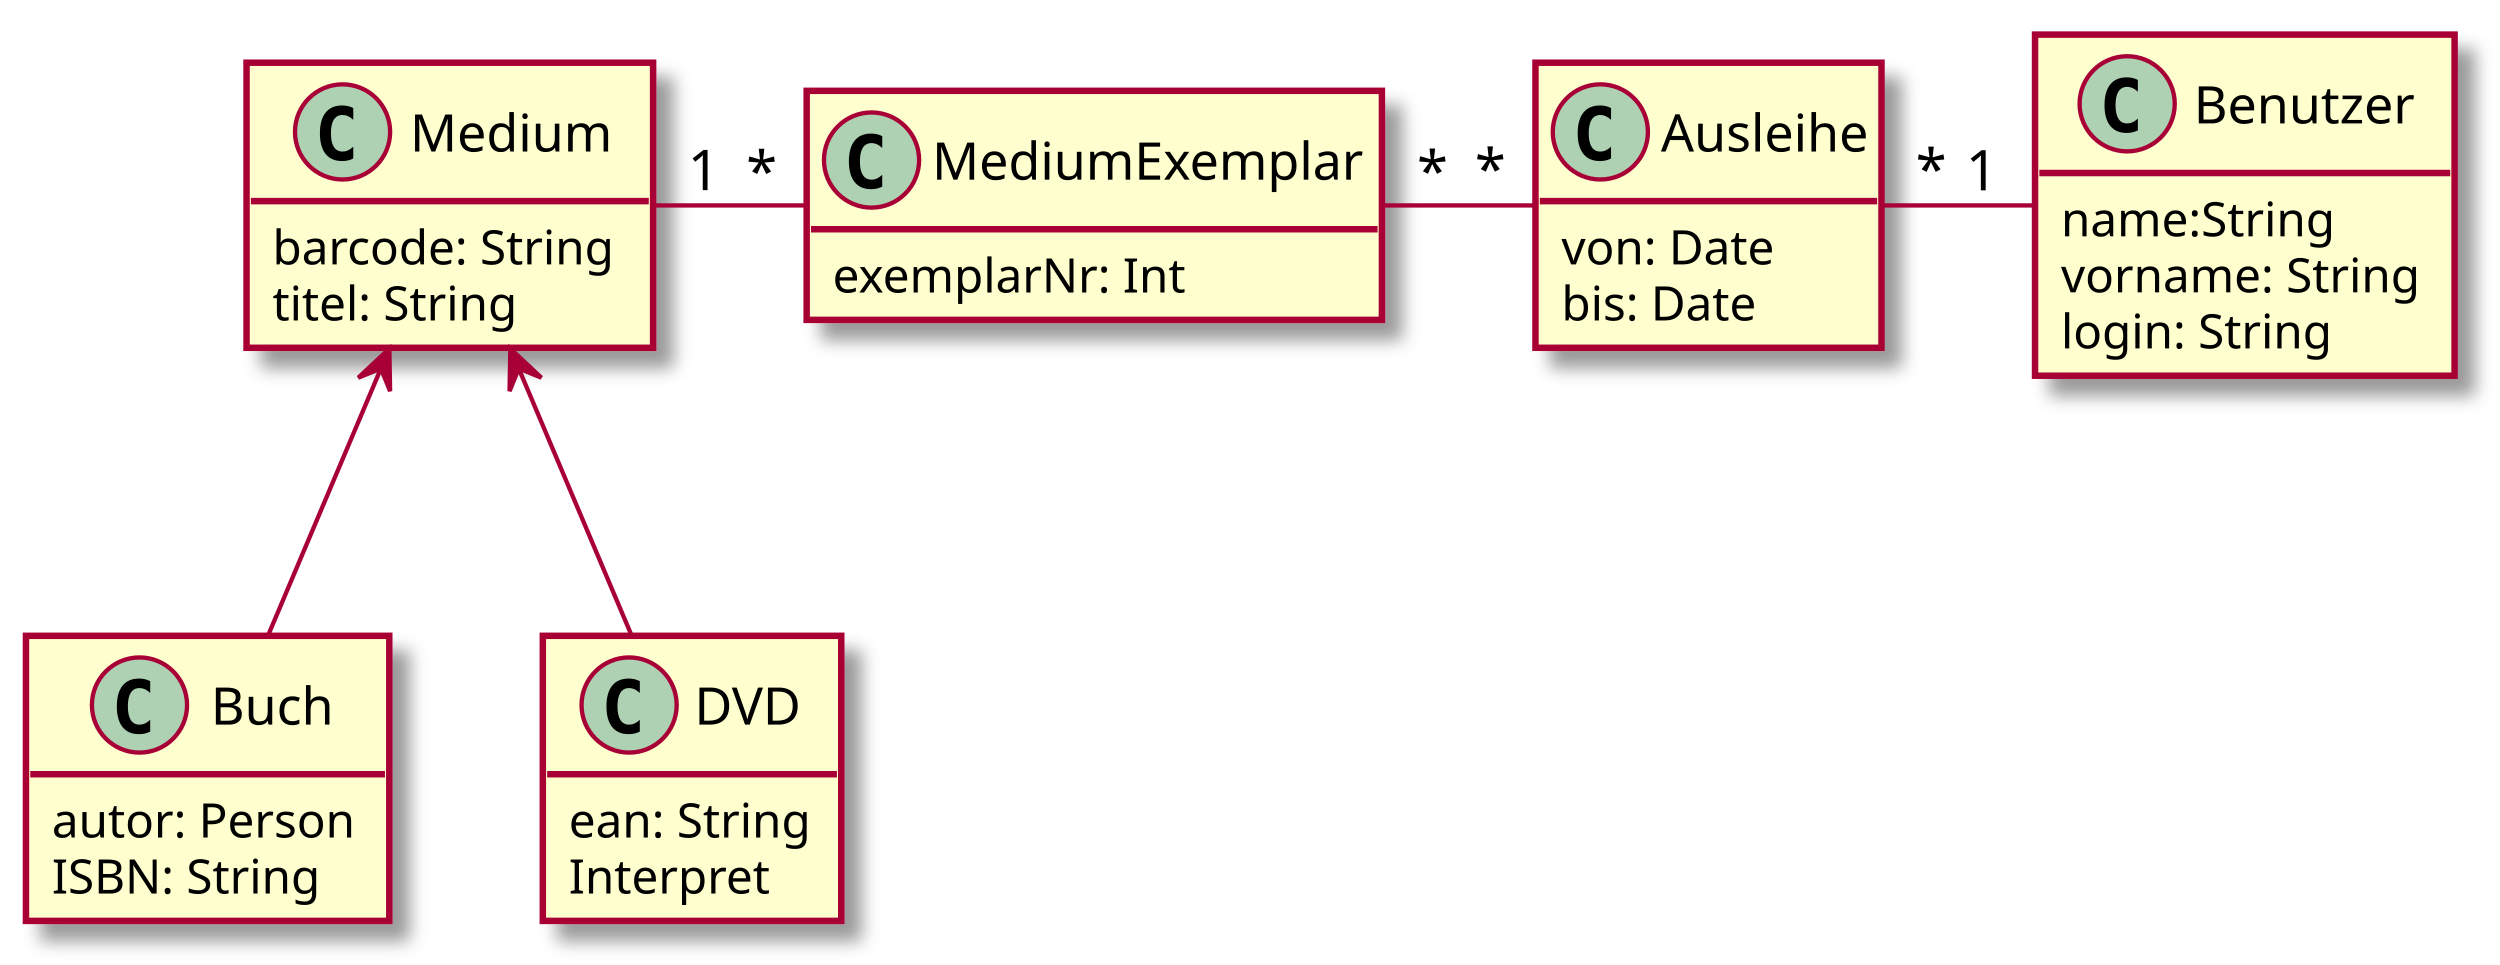
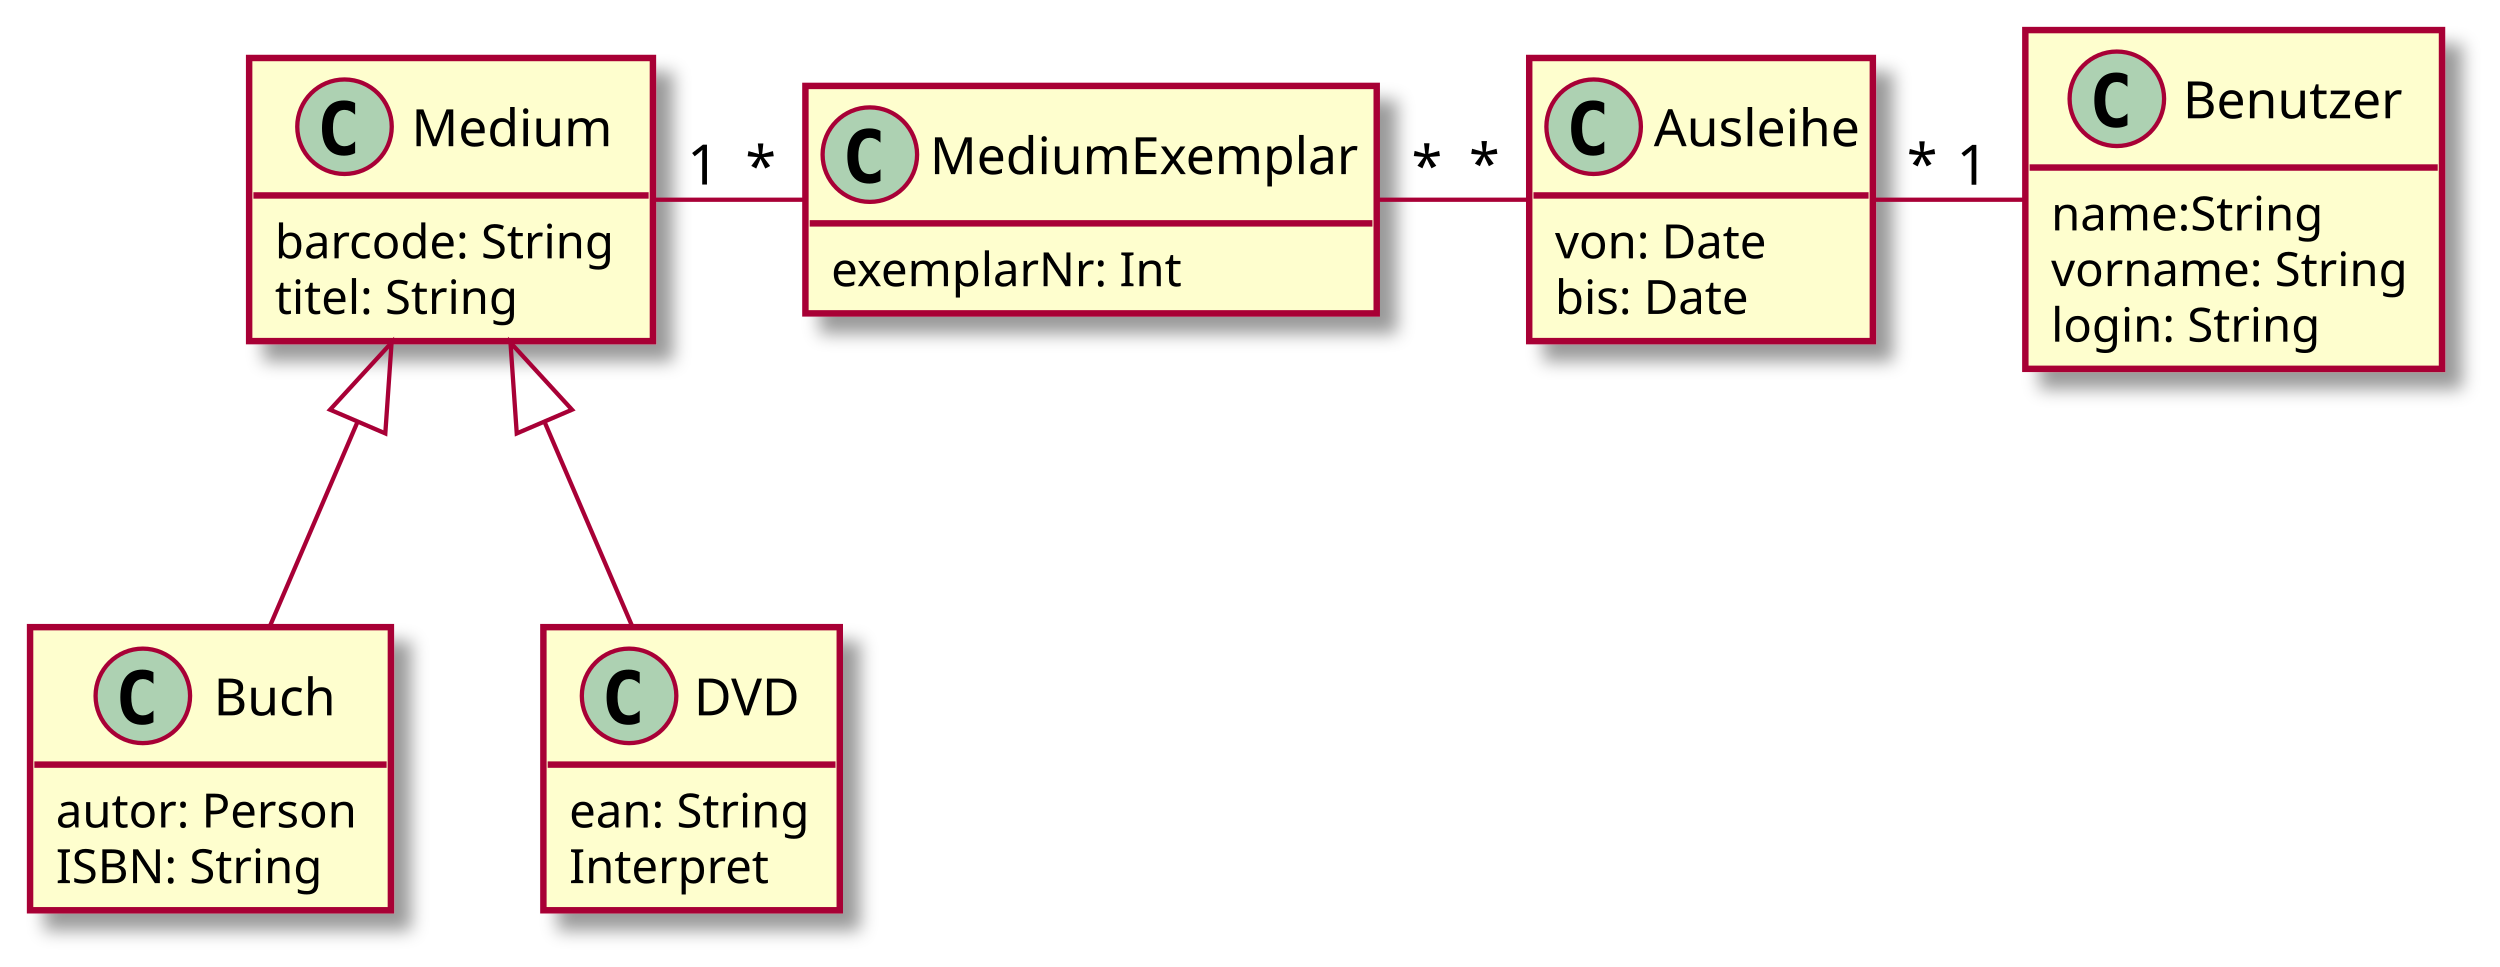
- <svg xmlns="http://www.w3.org/2000/svg" contentScriptType="application/ecmascript" contentStyleType="text/css" height="223px" preserveAspectRatio="none" style="width:578px;height:223px;" version="1.1" viewBox="0 0 578 223" width="578px" zoomAndPan="magnify">
+ <svg xmlns="http://www.w3.org/2000/svg" contentScriptType="application/ecmascript" contentStyleType="text/css" height="225px" preserveAspectRatio="none" style="width:582px;height:225px;" version="1.1" viewBox="0 0 582 225" width="582px" zoomAndPan="magnify">
  <defs>
    <filter height="300%" id="f16" width="300%" x="-1" y="-1">
      <feGaussianBlur result="blurOut" stdDeviation="2.0" />
      <feColorMatrix in="blurOut" result="blurOut2" type="matrix" values="0 0 0 0 0 0 0 0 0 0 0 0 0 0 0 0 0 0 .4 0" />
      <feOffset dx="4.0" dy="4.0" in="blurOut2" result="blurOut3" />
      <feBlend in="SourceGraphic" in2="blurOut3" mode="normal" />
    </filter>
  </defs>
  <g>
-     <rect fill="#FEFECE" filter="url(#f16)" height="65.91" id="Medium" style="stroke: #A80036; stroke-width: 1.5;" width="94" x="57" y="14.5" />
-     <ellipse cx="79.2" cy="30.5" fill="#ADD1B2" rx="11" ry="11" style="stroke: #A80036; stroke-width: 1.0;" />
-     <path d="M81.673,36.643 Q81.092,36.942 80.453,37.091 Q79.814,37.241 79.108,37.241 Q76.601,37.241 75.281,35.589 Q73.962,33.937 73.962,30.816 Q73.962,27.686 75.281,26.035 Q76.601,24.383 79.108,24.383 Q79.814,24.383 80.461,24.532 Q81.109,24.682 81.673,24.98 L81.673,27.703 Q81.042,27.122 80.449,26.852 Q79.855,26.582 79.224,26.582 Q77.88,26.582 77.195,27.649 Q76.51,28.716 76.51,30.816 Q76.51,32.908 77.195,33.974 Q77.88,35.041 79.224,35.041 Q79.855,35.041 80.449,34.771 Q81.042,34.502 81.673,33.92 Z " />
-     <text fill="#000000" font-family="sans-serif" font-size="12" lengthAdjust="spacingAndGlyphs" textLength="46" x="94.8" y="35.035">Medium</text>
-     <line style="stroke: #A80036; stroke-width: 1.5;" x1="58" x2="150" y1="46.5" y2="46.5" />
-     <text fill="#000000" font-family="sans-serif" font-size="11" lengthAdjust="spacingAndGlyphs" textLength="82" x="63" y="61.135">barcode: String</text>
-     <text fill="#000000" font-family="sans-serif" font-size="11" lengthAdjust="spacingAndGlyphs" textLength="58" x="63" y="74.09">titel: String</text>
-     <rect fill="#FEFECE" filter="url(#f16)" height="52.955" id="MediumExemplar" style="stroke: #A80036; stroke-width: 1.5;" width="133" x="186.5" y="21" />
-     <ellipse cx="201.5" cy="37" fill="#ADD1B2" rx="11" ry="11" style="stroke: #A80036; stroke-width: 1.0;" />
-     <path d="M203.973,43.143 Q203.392,43.442 202.753,43.591 Q202.114,43.741 201.408,43.741 Q198.901,43.741 197.582,42.089 Q196.262,40.437 196.262,37.316 Q196.262,34.187 197.582,32.535 Q198.901,30.883 201.408,30.883 Q202.114,30.883 202.761,31.032 Q203.409,31.182 203.973,31.48 L203.973,34.203 Q203.342,33.622 202.749,33.352 Q202.155,33.083 201.524,33.083 Q200.18,33.083 199.495,34.149 Q198.81,35.216 198.81,37.316 Q198.81,39.408 199.495,40.474 Q200.18,41.541 201.524,41.541 Q202.155,41.541 202.749,41.271 Q203.342,41.002 203.973,40.42 Z " />
-     <text fill="#000000" font-family="sans-serif" font-size="12" lengthAdjust="spacingAndGlyphs" textLength="101" x="215.5" y="41.535">MediumExemplar</text>
-     <line style="stroke: #A80036; stroke-width: 1.5;" x1="187.5" x2="318.5" y1="53" y2="53" />
-     <text fill="#000000" font-family="sans-serif" font-size="11" lengthAdjust="spacingAndGlyphs" textLength="83" x="192.5" y="67.635">exemplarNr: Int</text>
-     <rect fill="#FEFECE" filter="url(#f16)" height="65.91" id="Buch" style="stroke: #A80036; stroke-width: 1.5;" width="84" x="6" y="147" />
-     <ellipse cx="32.25" cy="163" fill="#ADD1B2" rx="11" ry="11" style="stroke: #A80036; stroke-width: 1.0;" />
-     <path d="M34.723,169.143 Q34.142,169.442 33.503,169.591 Q32.864,169.741 32.158,169.741 Q29.651,169.741 28.331,168.089 Q27.012,166.437 27.012,163.316 Q27.012,160.186 28.331,158.535 Q29.651,156.883 32.158,156.883 Q32.864,156.883 33.511,157.032 Q34.159,157.182 34.723,157.481 L34.723,160.203 Q34.092,159.622 33.499,159.352 Q32.905,159.083 32.274,159.083 Q30.93,159.083 30.245,160.149 Q29.56,161.216 29.56,163.316 Q29.56,165.408 30.245,166.474 Q30.93,167.541 32.274,167.541 Q32.905,167.541 33.499,167.271 Q34.092,167.001 34.723,166.42 Z " />
-     <text fill="#000000" font-family="sans-serif" font-size="12" lengthAdjust="spacingAndGlyphs" textLength="27" x="48.75" y="167.535">Buch</text>
-     <line style="stroke: #A80036; stroke-width: 1.5;" x1="7" x2="89" y1="179" y2="179" />
-     <text fill="#000000" font-family="sans-serif" font-size="11" lengthAdjust="spacingAndGlyphs" textLength="72" x="12" y="193.635">autor: Person</text>
-     <text fill="#000000" font-family="sans-serif" font-size="11" lengthAdjust="spacingAndGlyphs" textLength="61" x="12" y="206.59">ISBN: String</text>
-     <rect fill="#FEFECE" filter="url(#f16)" height="65.91" id="DVD" style="stroke: #A80036; stroke-width: 1.5;" width="69" x="125.5" y="147" />
-     <ellipse cx="145.45" cy="163" fill="#ADD1B2" rx="11" ry="11" style="stroke: #A80036; stroke-width: 1.0;" />
-     <path d="M147.923,169.143 Q147.342,169.442 146.703,169.591 Q146.064,169.741 145.358,169.741 Q142.851,169.741 141.531,168.089 Q140.212,166.437 140.212,163.316 Q140.212,160.186 141.531,158.535 Q142.851,156.883 145.358,156.883 Q146.064,156.883 146.711,157.032 Q147.359,157.182 147.923,157.481 L147.923,160.203 Q147.292,159.622 146.699,159.352 Q146.105,159.083 145.474,159.083 Q144.13,159.083 143.445,160.149 Q142.76,161.216 142.76,163.316 Q142.76,165.408 143.445,166.474 Q144.13,167.541 145.474,167.541 Q146.105,167.541 146.699,167.271 Q147.292,167.001 147.923,166.42 Z " />
-     <text fill="#000000" font-family="sans-serif" font-size="12" lengthAdjust="spacingAndGlyphs" textLength="26" x="160.55" y="167.535">DVD</text>
-     <line style="stroke: #A80036; stroke-width: 1.5;" x1="126.5" x2="193.5" y1="179" y2="179" />
-     <text fill="#000000" font-family="sans-serif" font-size="11" lengthAdjust="spacingAndGlyphs" textLength="57" x="131.5" y="193.635">ean: String</text>
-     <text fill="#000000" font-family="sans-serif" font-size="11" lengthAdjust="spacingAndGlyphs" textLength="47" x="131.5" y="206.59">Interpret</text>
-     <rect fill="#FEFECE" filter="url(#f16)" height="78.865" id="Benutzer" style="stroke: #A80036; stroke-width: 1.5;" width="97" x="470.5" y="8" />
-     <ellipse cx="491.8" cy="24" fill="#ADD1B2" rx="11" ry="11" style="stroke: #A80036; stroke-width: 1.0;" />
-     <path d="M494.273,30.143 Q493.692,30.442 493.053,30.591 Q492.414,30.741 491.708,30.741 Q489.201,30.741 487.882,29.089 Q486.562,27.437 486.562,24.316 Q486.562,21.186 487.882,19.535 Q489.201,17.883 491.708,17.883 Q492.414,17.883 493.061,18.032 Q493.709,18.182 494.273,18.48 L494.273,21.203 Q493.642,20.622 493.049,20.352 Q492.455,20.082 491.824,20.082 Q490.48,20.082 489.795,21.149 Q489.11,22.216 489.11,24.316 Q489.11,26.408 489.795,27.474 Q490.48,28.541 491.824,28.541 Q492.455,28.541 493.049,28.271 Q493.642,28.002 494.273,27.42 Z " />
-     <text fill="#000000" font-family="sans-serif" font-size="12" lengthAdjust="spacingAndGlyphs" textLength="51" x="507.2" y="28.535">Benutzer</text>
-     <line style="stroke: #A80036; stroke-width: 1.5;" x1="471.5" x2="566.5" y1="40" y2="40" />
-     <text fill="#000000" font-family="sans-serif" font-size="11" lengthAdjust="spacingAndGlyphs" textLength="64" x="476.5" y="54.635">name:String</text>
-     <text fill="#000000" font-family="sans-serif" font-size="11" lengthAdjust="spacingAndGlyphs" textLength="85" x="476.5" y="67.59">vorname: String</text>
-     <text fill="#000000" font-family="sans-serif" font-size="11" lengthAdjust="spacingAndGlyphs" textLength="65" x="476.5" y="80.545">login: String</text>
-     <rect fill="#FEFECE" filter="url(#f16)" height="65.91" id="Ausleihe" style="stroke: #A80036; stroke-width: 1.5;" width="80" x="355" y="14.5" />
-     <ellipse cx="370" cy="30.5" fill="#ADD1B2" rx="11" ry="11" style="stroke: #A80036; stroke-width: 1.0;" />
-     <path d="M372.473,36.643 Q371.892,36.942 371.253,37.091 Q370.614,37.241 369.908,37.241 Q367.401,37.241 366.082,35.589 Q364.762,33.937 364.762,30.816 Q364.762,27.686 366.082,26.035 Q367.401,24.383 369.908,24.383 Q370.614,24.383 371.261,24.532 Q371.909,24.682 372.473,24.98 L372.473,27.703 Q371.842,27.122 371.249,26.852 Q370.655,26.582 370.024,26.582 Q368.68,26.582 367.995,27.649 Q367.31,28.716 367.31,30.816 Q367.31,32.908 367.995,33.974 Q368.68,35.041 370.024,35.041 Q370.655,35.041 371.249,34.771 Q371.842,34.502 372.473,33.92 Z " />
-     <text fill="#000000" font-family="sans-serif" font-size="12" lengthAdjust="spacingAndGlyphs" textLength="48" x="384" y="35.035">Ausleihe</text>
-     <line style="stroke: #A80036; stroke-width: 1.5;" x1="356" x2="434" y1="46.5" y2="46.5" />
-     <text fill="#000000" font-family="sans-serif" font-size="11" lengthAdjust="spacingAndGlyphs" textLength="50" x="361" y="61.135">von: Date</text>
-     <text fill="#000000" font-family="sans-serif" font-size="11" lengthAdjust="spacingAndGlyphs" textLength="46" x="361" y="74.09">bis: Date</text>
-     <path d="M87.968,85.433 C79.772,104.826 69.89,128.208 62.002,146.869 " fill="none" id="Medium&lt;-Buch" style="stroke: #A80036; stroke-width: 1.0;" />
-     <polygon fill="#A80036" points="90.013,80.594,82.825,87.326,88.067,85.199,90.194,90.441,90.013,80.594" style="stroke: #A80036; stroke-width: 1.0;" />
-     <path d="M120.032,85.433 C128.228,104.826 138.11,128.208 145.998,146.869 " fill="none" id="Medium&lt;-DVD" style="stroke: #A80036; stroke-width: 1.0;" />
-     <polygon fill="#A80036" points="117.987,80.594,117.806,90.441,119.933,85.199,125.175,87.326,117.987,80.594" style="stroke: #A80036; stroke-width: 1.0;" />
-     <path d="M151.144,47.5 C162.815,47.5 174.486,47.5 186.157,47.5 " fill="none" id="Medium-MediumExemplar" style="stroke: #A80036; stroke-width: 1.0;" />
-     <text fill="#000000" font-family="sans-serif" font-size="13" lengthAdjust="spacingAndGlyphs" textLength="8" x="158.976" y="43.951">1</text>
-     <text fill="#000000" font-family="sans-serif" font-size="13" lengthAdjust="spacingAndGlyphs" textLength="6" x="172.518" y="44.267">*</text>
-     <path d="M435.203,47.5 C446.878,47.5 458.553,47.5 470.228,47.5 " fill="none" id="Ausleihe-Benutzer" style="stroke: #A80036; stroke-width: 1.0;" />
-     <text fill="#000000" font-family="sans-serif" font-size="13" lengthAdjust="spacingAndGlyphs" textLength="6" x="442.899" y="43.768">*</text>
-     <text fill="#000000" font-family="sans-serif" font-size="13" lengthAdjust="spacingAndGlyphs" textLength="8" x="454.477" y="43.999">1</text>
-     <path d="M319.562,47.5 C331.35,47.5 343.137,47.5 354.924,47.5 " fill="none" id="MediumExemplar-Ausleihe" style="stroke: #A80036; stroke-width: 1.0;" />
-     <text fill="#000000" font-family="sans-serif" font-size="13" lengthAdjust="spacingAndGlyphs" textLength="6" x="327.606" y="44.222">*</text>
-     <text fill="#000000" font-family="sans-serif" font-size="13" lengthAdjust="spacingAndGlyphs" textLength="6" x="340.982" y="43.722">*</text>
+     <rect codeLine="4" fill="#FEFECE" filter="url(#f16)" height="65.91" id="Medium" style="stroke:#A80036;stroke-width:1.5;" width="94" x="58" y="13.5" />
+     <ellipse cx="80.2" cy="29.5" fill="#ADD1B2" rx="11" ry="11" style="stroke:#A80036;stroke-width:1.0;" />
+     <path d="M82.673,35.643 Q82.092,35.942 81.453,36.091 Q80.814,36.241 80.108,36.241 Q77.601,36.241 76.281,34.589 Q74.962,32.937 74.962,29.816 Q74.962,26.686 76.281,25.035 Q77.601,23.383 80.108,23.383 Q80.814,23.383 81.461,23.532 Q82.109,23.682 82.673,23.98 L82.673,26.703 Q82.042,26.122 81.449,25.852 Q80.855,25.582 80.224,25.582 Q78.88,25.582 78.195,26.649 Q77.51,27.716 77.51,29.816 Q77.51,31.908 78.195,32.974 Q78.88,34.041 80.224,34.041 Q80.855,34.041 81.449,33.771 Q82.042,33.502 82.673,32.92 Z " fill="#000000" />
+     <text fill="#000000" font-family="sans-serif" font-size="12" lengthAdjust="spacingAndGlyphs" textLength="46" x="95.8" y="34.035">Medium</text>
+     <line style="stroke:#A80036;stroke-width:1.5;" x1="59" x2="151" y1="45.5" y2="45.5" />
+     <text fill="#000000" font-family="sans-serif" font-size="11" lengthAdjust="spacingAndGlyphs" textLength="82" x="64" y="60.135">barcode: String</text>
+     <text fill="#000000" font-family="sans-serif" font-size="11" lengthAdjust="spacingAndGlyphs" textLength="58" x="64" y="73.09">titel: String</text>
+     <rect codeLine="9" fill="#FEFECE" filter="url(#f16)" height="52.955" id="MediumExemplar" style="stroke:#A80036;stroke-width:1.5;" width="133" x="187.5" y="20" />
+     <ellipse cx="202.5" cy="36" fill="#ADD1B2" rx="11" ry="11" style="stroke:#A80036;stroke-width:1.0;" />
+     <path d="M204.973,42.143 Q204.392,42.442 203.753,42.591 Q203.114,42.741 202.408,42.741 Q199.901,42.741 198.582,41.089 Q197.262,39.437 197.262,36.316 Q197.262,33.187 198.582,31.535 Q199.901,29.883 202.408,29.883 Q203.114,29.883 203.761,30.032 Q204.409,30.182 204.973,30.48 L204.973,33.203 Q204.342,32.622 203.749,32.352 Q203.155,32.083 202.524,32.083 Q201.18,32.083 200.495,33.149 Q199.81,34.216 199.81,36.316 Q199.81,38.408 200.495,39.474 Q201.18,40.541 202.524,40.541 Q203.155,40.541 203.749,40.271 Q204.342,40.002 204.973,39.42 Z " fill="#000000" />
+     <text fill="#000000" font-family="sans-serif" font-size="12" lengthAdjust="spacingAndGlyphs" textLength="101" x="216.5" y="40.535">MediumExemplar</text>
+     <line style="stroke:#A80036;stroke-width:1.5;" x1="188.5" x2="319.5" y1="52" y2="52" />
+     <text fill="#000000" font-family="sans-serif" font-size="11" lengthAdjust="spacingAndGlyphs" textLength="83" x="193.5" y="66.635">exemplarNr: Int</text>
+     <rect codeLine="13" fill="#FEFECE" filter="url(#f16)" height="65.91" id="Buch" style="stroke:#A80036;stroke-width:1.5;" width="84" x="7" y="146" />
+     <ellipse cx="33.25" cy="162" fill="#ADD1B2" rx="11" ry="11" style="stroke:#A80036;stroke-width:1.0;" />
+     <path d="M35.723,168.143 Q35.142,168.442 34.503,168.591 Q33.864,168.741 33.158,168.741 Q30.651,168.741 29.331,167.089 Q28.012,165.437 28.012,162.316 Q28.012,159.186 29.331,157.535 Q30.651,155.883 33.158,155.883 Q33.864,155.883 34.511,156.032 Q35.159,156.182 35.723,156.481 L35.723,159.203 Q35.092,158.622 34.499,158.352 Q33.905,158.083 33.274,158.083 Q31.93,158.083 31.245,159.149 Q30.56,160.216 30.56,162.316 Q30.56,164.408 31.245,165.474 Q31.93,166.541 33.274,166.541 Q33.905,166.541 34.499,166.271 Q35.092,166.001 35.723,165.42 Z " fill="#000000" />
+     <text fill="#000000" font-family="sans-serif" font-size="12" lengthAdjust="spacingAndGlyphs" textLength="27" x="49.75" y="166.535">Buch</text>
+     <line style="stroke:#A80036;stroke-width:1.5;" x1="8" x2="90" y1="178" y2="178" />
+     <text fill="#000000" font-family="sans-serif" font-size="11" lengthAdjust="spacingAndGlyphs" textLength="72" x="13" y="192.635">autor: Person</text>
+     <text fill="#000000" font-family="sans-serif" font-size="11" lengthAdjust="spacingAndGlyphs" textLength="61" x="13" y="205.59">ISBN: String</text>
+     <rect codeLine="18" fill="#FEFECE" filter="url(#f16)" height="65.91" id="DVD" style="stroke:#A80036;stroke-width:1.5;" width="69" x="126.5" y="146" />
+     <ellipse cx="146.45" cy="162" fill="#ADD1B2" rx="11" ry="11" style="stroke:#A80036;stroke-width:1.0;" />
+     <path d="M148.923,168.143 Q148.342,168.442 147.703,168.591 Q147.064,168.741 146.358,168.741 Q143.851,168.741 142.531,167.089 Q141.212,165.437 141.212,162.316 Q141.212,159.186 142.531,157.535 Q143.851,155.883 146.358,155.883 Q147.064,155.883 147.711,156.032 Q148.359,156.182 148.923,156.481 L148.923,159.203 Q148.292,158.622 147.699,158.352 Q147.105,158.083 146.474,158.083 Q145.13,158.083 144.445,159.149 Q143.76,160.216 143.76,162.316 Q143.76,164.408 144.445,165.474 Q145.13,166.541 146.474,166.541 Q147.105,166.541 147.699,166.271 Q148.292,166.001 148.923,165.42 Z " fill="#000000" />
+     <text fill="#000000" font-family="sans-serif" font-size="12" lengthAdjust="spacingAndGlyphs" textLength="26" x="161.55" y="166.535">DVD</text>
+     <line style="stroke:#A80036;stroke-width:1.5;" x1="127.5" x2="194.5" y1="178" y2="178" />
+     <text fill="#000000" font-family="sans-serif" font-size="11" lengthAdjust="spacingAndGlyphs" textLength="57" x="132.5" y="192.635">ean: String</text>
+     <text fill="#000000" font-family="sans-serif" font-size="11" lengthAdjust="spacingAndGlyphs" textLength="47" x="132.5" y="205.59">Interpret</text>
+     <rect codeLine="23" fill="#FEFECE" filter="url(#f16)" height="78.865" id="Benutzer" style="stroke:#A80036;stroke-width:1.5;" width="97" x="471.5" y="7" />
+     <ellipse cx="492.8" cy="23" fill="#ADD1B2" rx="11" ry="11" style="stroke:#A80036;stroke-width:1.0;" />
+     <path d="M495.273,29.143 Q494.692,29.442 494.053,29.591 Q493.414,29.741 492.708,29.741 Q490.201,29.741 488.882,28.089 Q487.562,26.437 487.562,23.316 Q487.562,20.186 488.882,18.535 Q490.201,16.883 492.708,16.883 Q493.414,16.883 494.061,17.032 Q494.709,17.182 495.273,17.48 L495.273,20.203 Q494.642,19.622 494.049,19.352 Q493.455,19.082 492.824,19.082 Q491.48,19.082 490.795,20.149 Q490.11,21.216 490.11,23.316 Q490.11,25.408 490.795,26.474 Q491.48,27.541 492.824,27.541 Q493.455,27.541 494.049,27.271 Q494.642,27.002 495.273,26.42 Z " fill="#000000" />
+     <text fill="#000000" font-family="sans-serif" font-size="12" lengthAdjust="spacingAndGlyphs" textLength="51" x="508.2" y="27.535">Benutzer</text>
+     <line style="stroke:#A80036;stroke-width:1.5;" x1="472.5" x2="567.5" y1="39" y2="39" />
+     <text fill="#000000" font-family="sans-serif" font-size="11" lengthAdjust="spacingAndGlyphs" textLength="64" x="477.5" y="53.635">name:String</text>
+     <text fill="#000000" font-family="sans-serif" font-size="11" lengthAdjust="spacingAndGlyphs" textLength="85" x="477.5" y="66.59">vorname: String</text>
+     <text fill="#000000" font-family="sans-serif" font-size="11" lengthAdjust="spacingAndGlyphs" textLength="65" x="477.5" y="79.545">login: String</text>
+     <rect codeLine="29" fill="#FEFECE" filter="url(#f16)" height="65.91" id="Ausleihe" style="stroke:#A80036;stroke-width:1.5;" width="80" x="356" y="13.5" />
+     <ellipse cx="371" cy="29.5" fill="#ADD1B2" rx="11" ry="11" style="stroke:#A80036;stroke-width:1.0;" />
+     <path d="M373.473,35.643 Q372.892,35.942 372.253,36.091 Q371.614,36.241 370.908,36.241 Q368.401,36.241 367.082,34.589 Q365.762,32.937 365.762,29.816 Q365.762,26.686 367.082,25.035 Q368.401,23.383 370.908,23.383 Q371.614,23.383 372.261,23.532 Q372.909,23.682 373.473,23.98 L373.473,26.703 Q372.842,26.122 372.249,25.852 Q371.655,25.582 371.024,25.582 Q369.68,25.582 368.995,26.649 Q368.31,27.716 368.31,29.816 Q368.31,31.908 368.995,32.974 Q369.68,34.041 371.024,34.041 Q371.655,34.041 372.249,33.771 Q372.842,33.502 373.473,32.92 Z " fill="#000000" />
+     <text fill="#000000" font-family="sans-serif" font-size="12" lengthAdjust="spacingAndGlyphs" textLength="48" x="385" y="34.035">Ausleihe</text>
+     <line style="stroke:#A80036;stroke-width:1.5;" x1="357" x2="435" y1="45.5" y2="45.5" />
+     <text fill="#000000" font-family="sans-serif" font-size="11" lengthAdjust="spacingAndGlyphs" textLength="50" x="362" y="60.135">von: Date</text>
+     <text fill="#000000" font-family="sans-serif" font-size="11" lengthAdjust="spacingAndGlyphs" textLength="46" x="362" y="73.09">bis: Date</text>
+     <path codeLine="34" d="M83.19,98.31 C76.36,114.24 69.01,131.38 62.88,145.66 " fill="none" id="Medium-backto-Buch" style="stroke:#A80036;stroke-width:1.0;" />
+     <polygon fill="none" points="76.84,95.38,91.16,79.76,89.7,100.9,76.84,95.38" style="stroke:#A80036;stroke-width:1.0;" />
+     <path codeLine="35" d="M126.81,98.31 C133.64,114.24 140.99,131.38 147.12,145.66 " fill="none" id="Medium-backto-DVD" style="stroke:#A80036;stroke-width:1.0;" />
+     <polygon fill="none" points="120.3,100.9,118.84,79.76,133.16,95.38,120.3,100.9" style="stroke:#A80036;stroke-width:1.0;" />
+     <path codeLine="37" d="M152.14,46.5 C163.82,46.5 175.49,46.5 187.16,46.5 " fill="none" id="Medium-MediumExemplar" style="stroke:#A80036;stroke-width:1.0;" />
+     <text fill="#000000" font-family="sans-serif" font-size="13" lengthAdjust="spacingAndGlyphs" textLength="8" x="159.971" y="42.951">1</text>
+     <text fill="#000000" font-family="sans-serif" font-size="13" lengthAdjust="spacingAndGlyphs" textLength="6" x="173.521" y="43.267">*</text>
+     <path codeLine="39" d="M436.2,46.5 C447.88,46.5 459.55,46.5 471.23,46.5 " fill="none" id="Ausleihe-Benutzer" style="stroke:#A80036;stroke-width:1.0;" />
+     <text fill="#000000" font-family="sans-serif" font-size="13" lengthAdjust="spacingAndGlyphs" textLength="6" x="443.895" y="42.768">*</text>
+     <text fill="#000000" font-family="sans-serif" font-size="13" lengthAdjust="spacingAndGlyphs" textLength="8" x="455.479" y="42.999">1</text>
+     <path codeLine="40" d="M320.56,46.5 C332.35,46.5 344.14,46.5 355.92,46.5 " fill="none" id="MediumExemplar-Ausleihe" style="stroke:#A80036;stroke-width:1.0;" />
+     <text fill="#000000" font-family="sans-serif" font-size="13" lengthAdjust="spacingAndGlyphs" textLength="6" x="328.603" y="43.222">*</text>
+     <text fill="#000000" font-family="sans-serif" font-size="13" lengthAdjust="spacingAndGlyphs" textLength="6" x="341.977" y="42.722">*</text>
  </g>
</svg>
